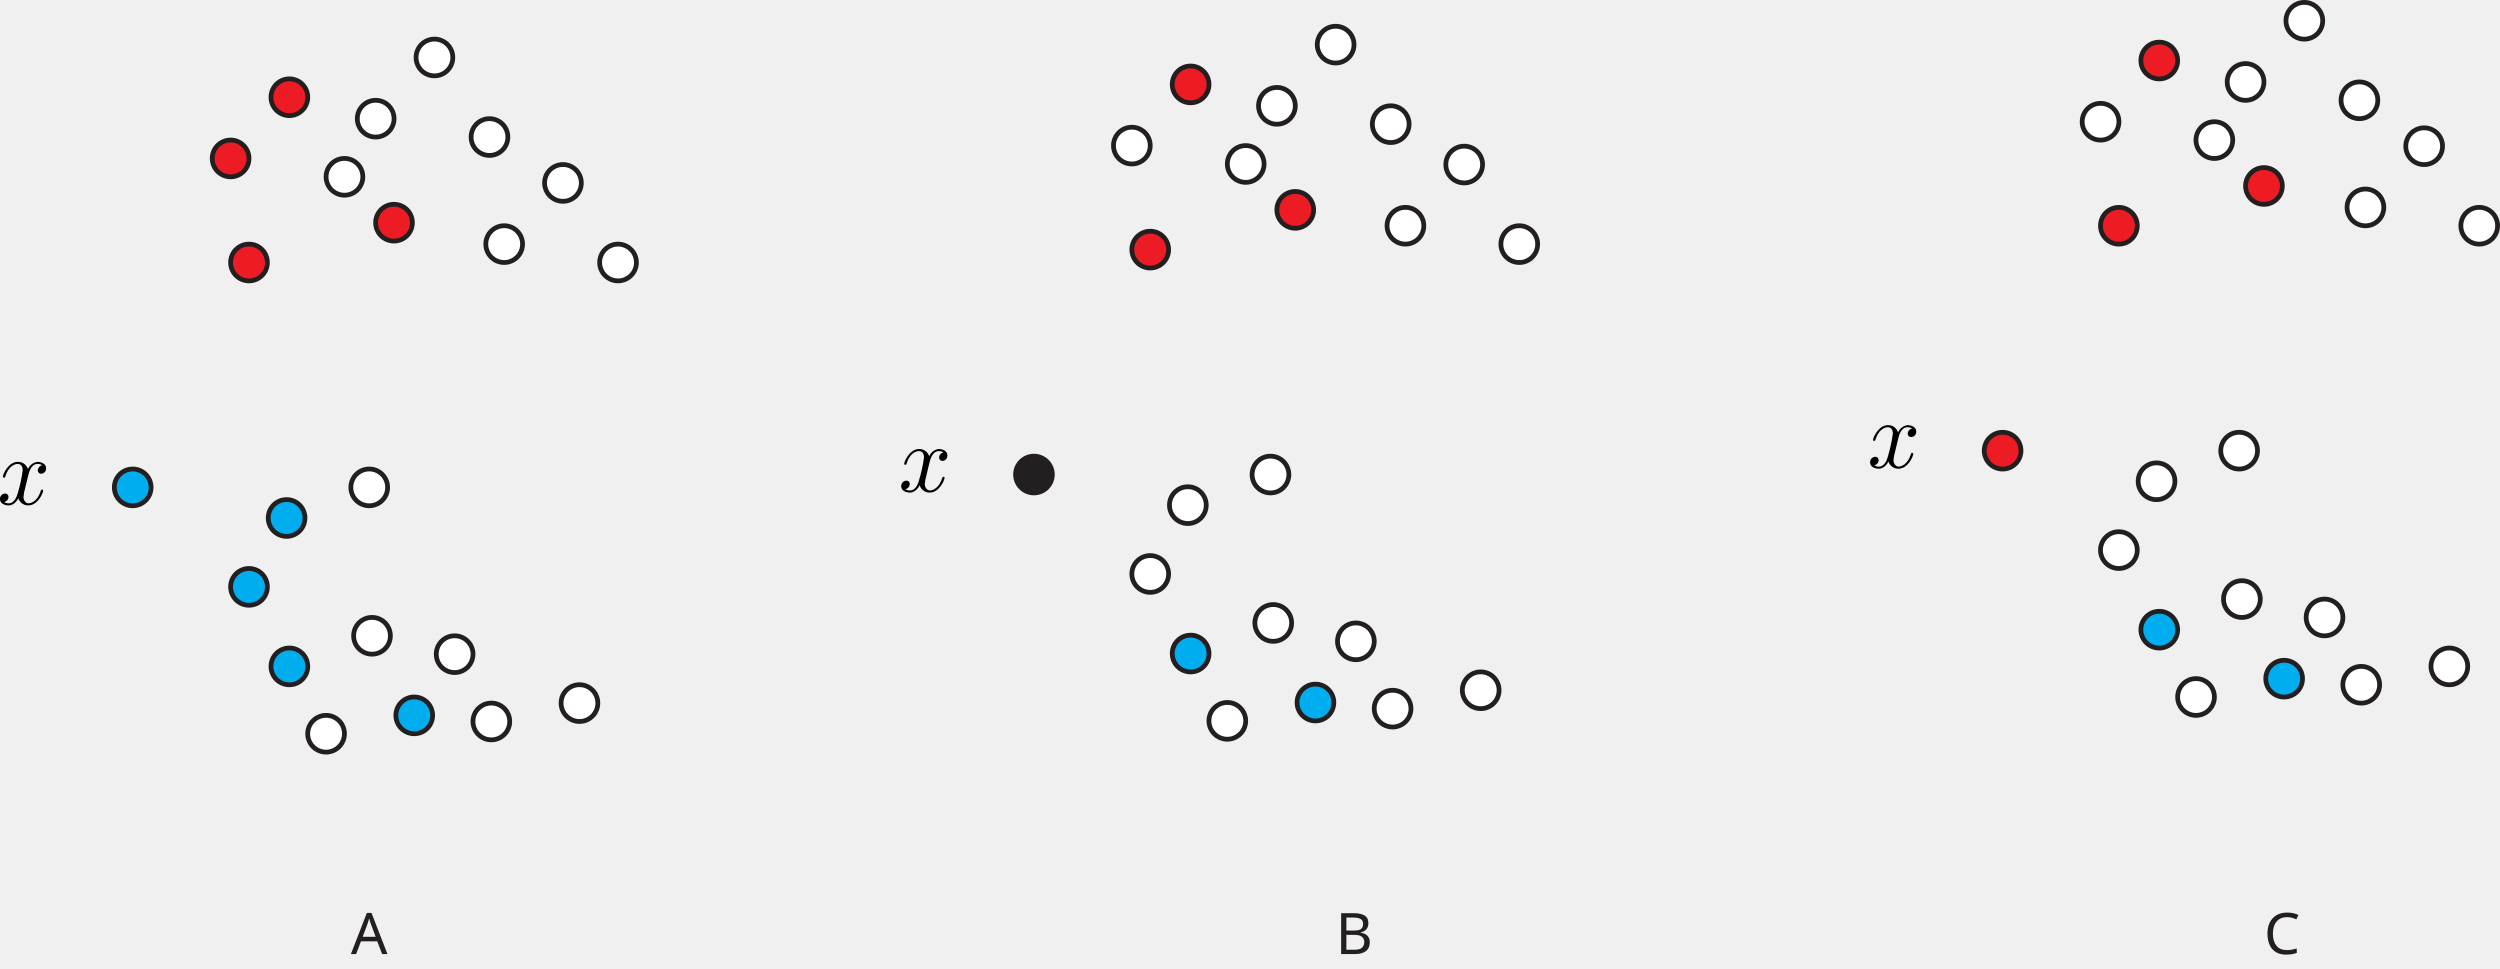
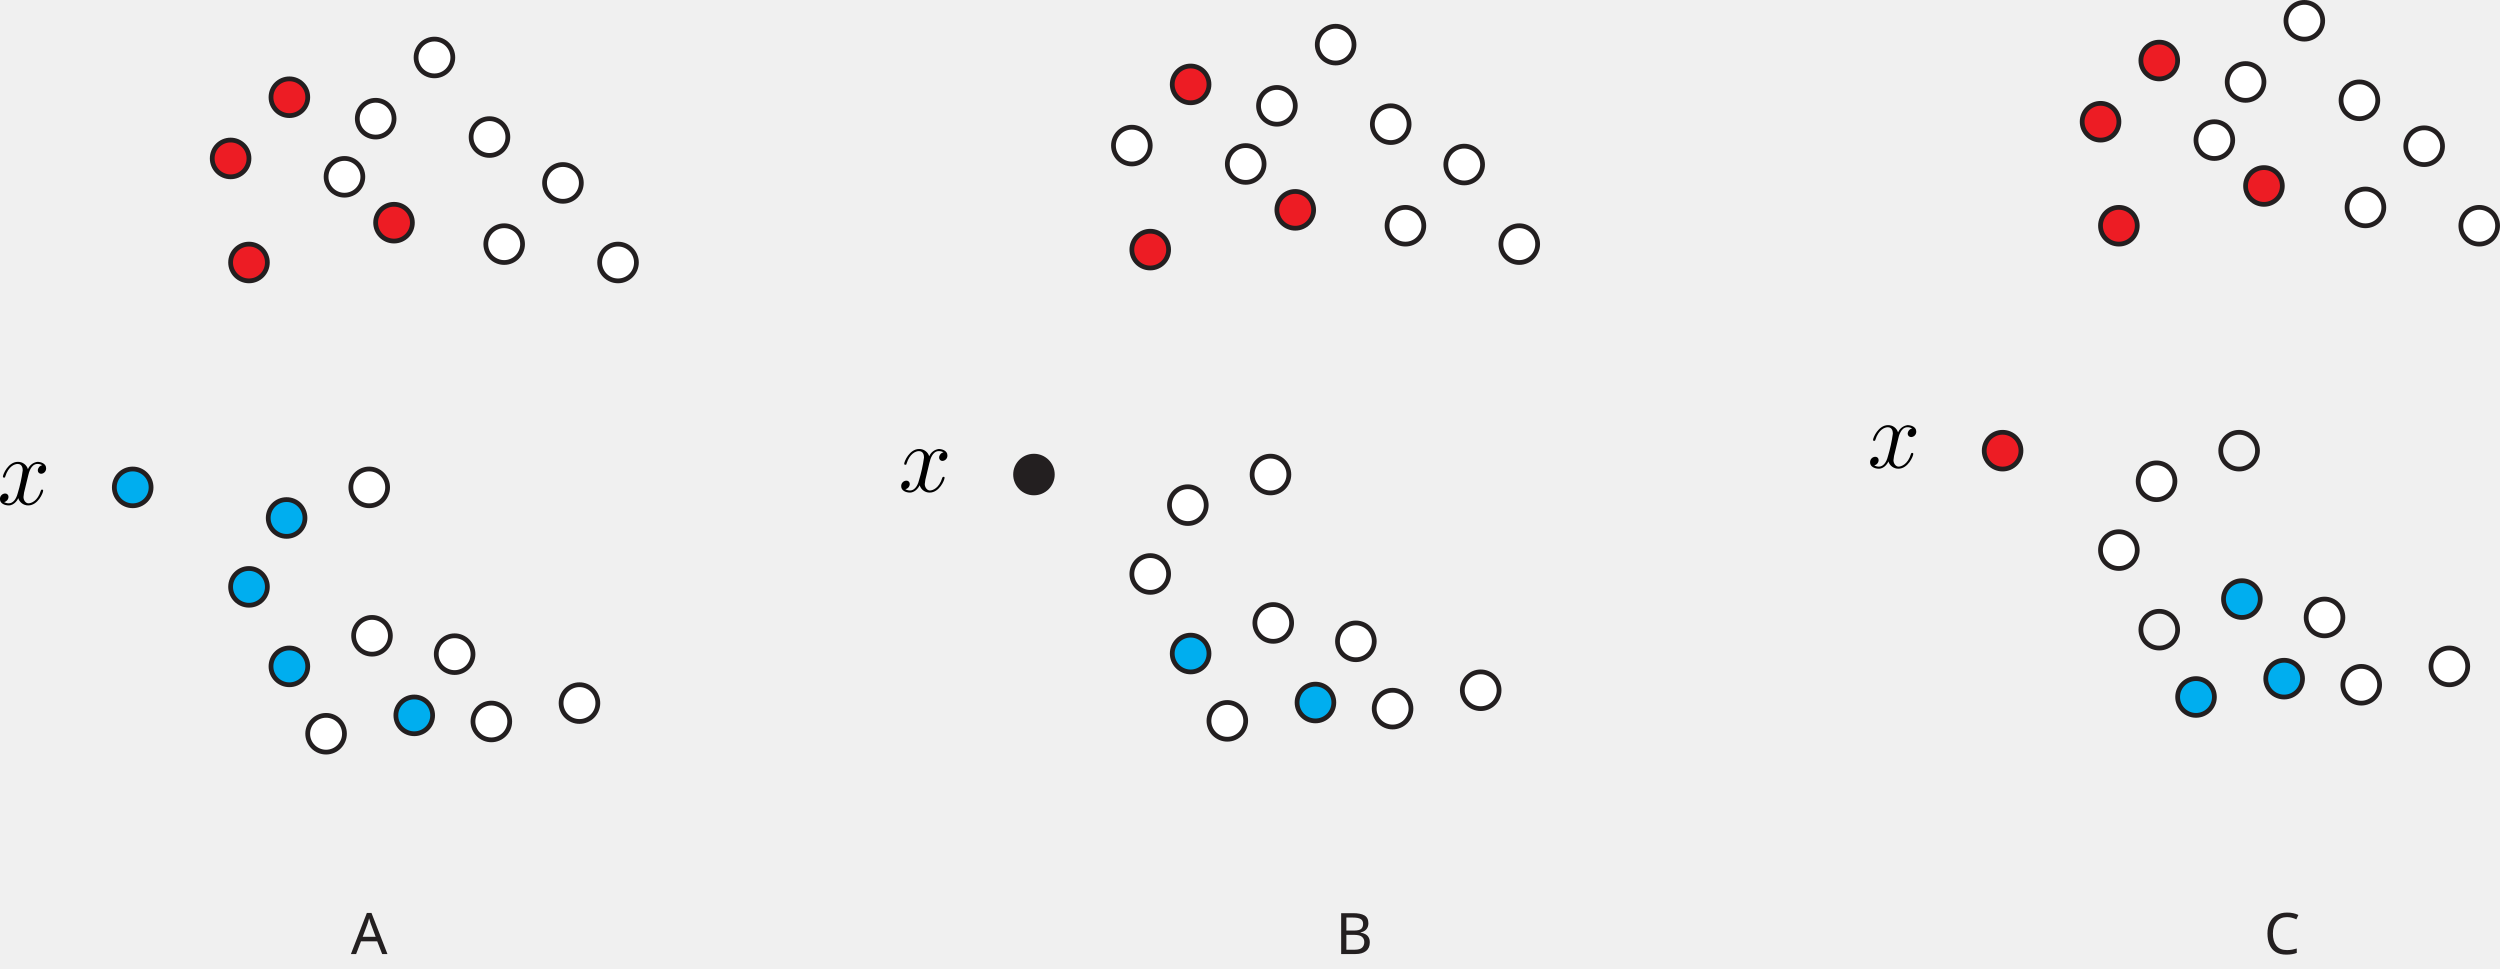
<svg xmlns="http://www.w3.org/2000/svg" viewBox="0 0 523.72 202.86">
  <defs>
-     <style>.cls-1{fill:none;}.cls-2{fill:#fff;}.cls-2,.cls-3,.cls-4,.cls-6{stroke:#231f20;stroke-miterlimit:10;}.cls-3{fill:#00aeef;}.cls-4{fill:#ed1c24;}.cls-5{clip-path:url(#clip-path);}.cls-6,.cls-9{fill:#231f20;}.cls-7{clip-path:url(#clip-path-2);}.cls-8{clip-path:url(#clip-path-3);}.cls-9{font-size:12px;font-family:MyriadPro-Regular, Myriad Pro;}</style>
+     <style>.cls-1,.cls-5{fill:none;}.cls-2{fill:#ed1c24;}.cls-2,.cls-3,.cls-4,.cls-5,.cls-7{stroke:#231f20;stroke-miterlimit:10;}.cls-3{fill:#fff;}.cls-4{fill:#00aeef;}.cls-6{clip-path:url(#clip-path);}.cls-10,.cls-7{fill:#231f20;}.cls-8{clip-path:url(#clip-path-2);}.cls-9{clip-path:url(#clip-path-3);}.cls-10{font-size:12px;font-family:MyriadPro-Regular, Myriad Pro;}</style>
    <clipPath id="clip-path" transform="translate(-0.08)">
      <rect class="cls-1" x="391.72" y="88.76" width="10.3" height="9.54" />
    </clipPath>
    <clipPath id="clip-path-2" transform="translate(-0.08)">
      <rect class="cls-1" x="188.8" y="93.76" width="10.3" height="9.54" />
    </clipPath>
    <clipPath id="clip-path-3" transform="translate(-0.08)">
      <rect class="cls-1" y="96.45" width="10.3" height="9.54" />
    </clipPath>
  </defs>
  <g id="Layer_2" data-name="Layer 2">
    <g id="Layer_1-2" data-name="Layer 1">
      <circle class="cls-2" cx="440.04" cy="25.5" r="3.85" />
-       <circle class="cls-2" cx="443.88" cy="115.24" r="3.85" />
-       <circle class="cls-3" cx="478.5" cy="142.17" r="3.85" />
-       <circle class="cls-3" cx="452.34" cy="131.91" r="3.85" />
-       <circle class="cls-4" cx="452.34" cy="12.68" r="3.85" />
-       <circle class="cls-2" cx="463.88" cy="29.35" r="3.85" />
-       <circle class="cls-4" cx="443.88" cy="47.29" r="3.85" />
-       <circle class="cls-2" cx="460.04" cy="146.01" r="3.85" />
-       <circle class="cls-2" cx="469.65" cy="125.5" r="3.85" />
-       <circle class="cls-2" cx="513.11" cy="139.6" r="3.85" />
-       <circle class="cls-2" cx="486.96" cy="129.35" r="3.85" />
-       <circle class="cls-2" cx="494.65" cy="143.45" r="3.85" />
-       <circle class="cls-2" cx="470.42" cy="17.17" r="3.85" />
-       <circle class="cls-2" cx="482.73" cy="4.35" r="3.85" />
-       <circle class="cls-2" cx="494.27" cy="21.01" r="3.85" />
-       <circle class="cls-4" cx="474.27" cy="38.96" r="3.85" />
-       <circle class="cls-4" cx="419.52" cy="94.41" r="3.85" />
-       <circle class="cls-2" cx="451.77" cy="100.82" r="3.85" />
-       <circle class="cls-2" cx="469.07" cy="94.41" r="3.85" />
-       <g class="cls-5">
+       <circle class="cls-3" cx="443.88" cy="115.24" r="3.85" />
+       <circle class="cls-4" cx="478.5" cy="142.17" r="3.85" />
+       <circle class="cls-5" cx="452.34" cy="131.91" r="3.85" />
+       <circle class="cls-2" cx="452.34" cy="12.68" r="3.85" />
+       <circle class="cls-3" cx="463.88" cy="29.35" r="3.85" />
+       <circle class="cls-2" cx="443.88" cy="47.29" r="3.85" />
+       <circle class="cls-4" cx="460.04" cy="146.01" r="3.85" />
+       <circle class="cls-4" cx="469.65" cy="125.5" r="3.85" />
+       <circle class="cls-3" cx="513.11" cy="139.6" r="3.85" />
+       <circle class="cls-3" cx="486.96" cy="129.35" r="3.85" />
+       <circle class="cls-3" cx="494.65" cy="143.45" r="3.85" />
+       <circle class="cls-3" cx="470.42" cy="17.17" r="3.85" />
+       <circle class="cls-3" cx="482.73" cy="4.35" r="3.85" />
+       <circle class="cls-3" cx="494.27" cy="21.01" r="3.85" />
+       <circle class="cls-2" cx="474.27" cy="38.96" r="3.85" />
+       <circle class="cls-2" cx="419.52" cy="94.41" r="3.85" />
+       <circle class="cls-3" cx="451.77" cy="100.82" r="3.85" />
+       <circle class="cls-5" cx="469.07" cy="94.41" r="3.85" />
+       <g class="cls-6">
        <path d="M397.74,91.88c.11-.53.56-2.38,1.92-2.38a1.89,1.89,0,0,1,1,.26,1.16,1.16,0,0,0-.94,1.09.7.7,0,0,0,.74.71,1.11,1.11,0,0,0,1.05-1.17c0-1-1.15-1.33-1.81-1.33a2.5,2.5,0,0,0-2,1.53,2.15,2.15,0,0,0-2.1-1.53c-2,0-3.14,2.6-3.14,3.1,0,.2.2.2.24.2s.21,0,.25-.22c.66-2.14,1.94-2.64,2.61-2.64.37,0,1.05.18,1.05,1.35a30.3,30.3,0,0,1-1.05,4.8c-.31,1.25-1,2.1-1.85,2.1a1.79,1.79,0,0,1-1-.27,1.13,1.13,0,0,0,.92-1.09.67.67,0,0,0-.72-.7,1.12,1.12,0,0,0-1.07,1.17c0,.93,1,1.33,1.83,1.33,1.28,0,2-1.41,2-1.53a2.18,2.18,0,0,0,2.1,1.53c2,0,3.12-2.6,3.12-3.11a.2.2,0,0,0-.23-.2c-.18,0-.22.08-.26.22-.64,2.16-2,2.65-2.59,2.65s-1.07-.65-1.07-1.34a8.39,8.39,0,0,1,.33-1.77l.67-2.76" transform="translate(-0.08)" />
      </g>
-       <circle class="cls-2" cx="237.11" cy="30.5" r="3.85" />
-       <circle class="cls-2" cx="240.96" cy="120.24" r="3.85" />
-       <circle class="cls-3" cx="275.57" cy="147.17" r="3.85" />
-       <circle class="cls-3" cx="249.42" cy="136.91" r="3.85" />
-       <circle class="cls-4" cx="249.42" cy="17.68" r="3.85" />
-       <circle class="cls-2" cx="260.96" cy="34.35" r="3.85" />
-       <circle class="cls-4" cx="240.96" cy="52.29" r="3.85" />
-       <circle class="cls-2" cx="257.11" cy="151.01" r="3.85" />
-       <circle class="cls-2" cx="266.73" cy="130.5" r="3.85" />
-       <circle class="cls-2" cx="310.19" cy="144.6" r="3.85" />
-       <circle class="cls-2" cx="284.04" cy="134.35" r="3.85" />
-       <circle class="cls-2" cx="291.73" cy="148.45" r="3.85" />
-       <circle class="cls-2" cx="267.5" cy="22.17" r="3.85" />
-       <circle class="cls-2" cx="279.8" cy="9.35" r="3.85" />
-       <circle class="cls-2" cx="291.34" cy="26.01" r="3.85" />
-       <circle class="cls-4" cx="271.34" cy="43.96" r="3.85" />
-       <circle class="cls-6" cx="216.6" cy="99.41" r="3.85" />
-       <circle class="cls-2" cx="248.84" cy="105.82" r="3.85" />
-       <circle class="cls-2" cx="266.15" cy="99.41" r="3.85" />
-       <g class="cls-7">
+       <circle class="cls-3" cx="237.11" cy="30.5" r="3.85" />
+       <circle class="cls-3" cx="240.96" cy="120.24" r="3.85" />
+       <circle class="cls-4" cx="275.57" cy="147.17" r="3.85" />
+       <circle class="cls-4" cx="249.42" cy="136.91" r="3.85" />
+       <circle class="cls-2" cx="249.42" cy="17.68" r="3.85" />
+       <circle class="cls-3" cx="260.96" cy="34.35" r="3.85" />
+       <circle class="cls-2" cx="240.96" cy="52.29" r="3.85" />
+       <circle class="cls-3" cx="257.11" cy="151.01" r="3.85" />
+       <circle class="cls-3" cx="266.73" cy="130.5" r="3.85" />
+       <circle class="cls-3" cx="310.19" cy="144.6" r="3.85" />
+       <circle class="cls-3" cx="284.04" cy="134.35" r="3.85" />
+       <circle class="cls-3" cx="291.73" cy="148.45" r="3.85" />
+       <circle class="cls-3" cx="267.5" cy="22.17" r="3.85" />
+       <circle class="cls-3" cx="279.8" cy="9.35" r="3.85" />
+       <circle class="cls-3" cx="291.34" cy="26.01" r="3.85" />
+       <circle class="cls-2" cx="271.34" cy="43.96" r="3.85" />
+       <circle class="cls-7" cx="216.6" cy="99.41" r="3.85" />
+       <circle class="cls-3" cx="248.84" cy="105.82" r="3.85" />
+       <circle class="cls-3" cx="266.15" cy="99.41" r="3.85" />
+       <g class="cls-8">
        <path d="M194.81,96.88c.12-.53.57-2.38,1.93-2.38a1.86,1.86,0,0,1,1,.26,1.16,1.16,0,0,0-.93,1.09.69.69,0,0,0,.74.71,1.11,1.11,0,0,0,1-1.17c0-1-1.15-1.33-1.81-1.33a2.5,2.5,0,0,0-2,1.53,2.16,2.16,0,0,0-2.11-1.53c-2,0-3.13,2.6-3.13,3.1a.2.2,0,0,0,.23.2c.16,0,.22,0,.26-.22.66-2.14,1.94-2.64,2.6-2.64.37,0,1.06.18,1.06,1.35a30.93,30.93,0,0,1-1.06,4.8c-.31,1.25-1,2.1-1.85,2.1a1.78,1.78,0,0,1-1-.27,1.13,1.13,0,0,0,.92-1.09.67.67,0,0,0-.72-.7,1.12,1.12,0,0,0-1.07,1.17c0,.93,1,1.33,1.82,1.33,1.29,0,2-1.41,2.05-1.53a2.16,2.16,0,0,0,2.1,1.53c2,0,3.12-2.6,3.12-3.11,0-.2-.18-.2-.24-.2s-.21.08-.25.22c-.64,2.16-2,2.65-2.59,2.65s-1.07-.65-1.07-1.34a8.39,8.39,0,0,1,.33-1.77l.66-2.76" transform="translate(-0.08)" />
      </g>
-       <circle class="cls-4" cx="48.31" cy="33.19" r="3.85" />
-       <circle class="cls-3" cx="52.16" cy="122.94" r="3.85" />
-       <circle class="cls-3" cx="86.78" cy="149.86" r="3.85" />
-       <circle class="cls-3" cx="60.62" cy="139.6" r="3.85" />
-       <circle class="cls-4" cx="60.62" cy="20.37" r="3.85" />
-       <circle class="cls-2" cx="72.16" cy="37.04" r="3.85" />
-       <circle class="cls-4" cx="52.16" cy="54.99" r="3.85" />
-       <circle class="cls-2" cx="68.31" cy="153.71" r="3.85" />
-       <circle class="cls-2" cx="77.93" cy="133.19" r="3.85" />
-       <circle class="cls-2" cx="121.39" cy="147.29" r="3.85" />
-       <circle class="cls-2" cx="95.24" cy="137.04" r="3.85" />
-       <circle class="cls-2" cx="102.93" cy="151.14" r="3.85" />
-       <circle class="cls-2" cx="78.7" cy="24.86" r="3.85" />
-       <circle class="cls-2" cx="91.01" cy="12.04" r="3.85" />
-       <circle class="cls-2" cx="102.54" cy="28.71" r="3.85" />
-       <circle class="cls-4" cx="82.54" cy="46.65" r="3.85" />
-       <circle class="cls-3" cx="27.8" cy="102.1" r="3.85" />
-       <circle class="cls-3" cx="60.04" cy="108.51" r="3.85" />
-       <circle class="cls-2" cx="77.35" cy="102.1" r="3.85" />
-       <g class="cls-8">
+       <circle class="cls-2" cx="48.31" cy="33.19" r="3.85" />
+       <circle class="cls-4" cx="52.16" cy="122.94" r="3.85" />
+       <circle class="cls-4" cx="86.78" cy="149.86" r="3.85" />
+       <circle class="cls-4" cx="60.62" cy="139.6" r="3.85" />
+       <circle class="cls-2" cx="60.62" cy="20.37" r="3.85" />
+       <circle class="cls-3" cx="72.16" cy="37.04" r="3.85" />
+       <circle class="cls-2" cx="52.16" cy="54.99" r="3.85" />
+       <circle class="cls-3" cx="68.31" cy="153.71" r="3.85" />
+       <circle class="cls-3" cx="77.93" cy="133.19" r="3.85" />
+       <circle class="cls-3" cx="121.39" cy="147.29" r="3.85" />
+       <circle class="cls-3" cx="95.24" cy="137.04" r="3.85" />
+       <circle class="cls-3" cx="102.93" cy="151.14" r="3.85" />
+       <circle class="cls-3" cx="78.7" cy="24.86" r="3.85" />
+       <circle class="cls-3" cx="91.01" cy="12.04" r="3.85" />
+       <circle class="cls-3" cx="102.54" cy="28.71" r="3.85" />
+       <circle class="cls-2" cx="82.54" cy="46.65" r="3.85" />
+       <circle class="cls-4" cx="27.8" cy="102.1" r="3.85" />
+       <circle class="cls-4" cx="60.04" cy="108.51" r="3.85" />
+       <circle class="cls-3" cx="77.35" cy="102.1" r="3.85" />
+       <g class="cls-9">
        <path d="M6,99.57c.12-.52.57-2.38,1.93-2.38a1.89,1.89,0,0,1,1,.26A1.16,1.16,0,0,0,8,98.54a.69.69,0,0,0,.74.71,1.11,1.11,0,0,0,1-1.17c0-1-1.15-1.33-1.81-1.33a2.52,2.52,0,0,0-2,1.53,2.16,2.16,0,0,0-2.11-1.53c-2,0-3.13,2.6-3.13,3.1a.2.2,0,0,0,.23.2c.16,0,.22,0,.26-.22.66-2.13,1.94-2.64,2.61-2.64.37,0,1.05.18,1.05,1.35a30.06,30.06,0,0,1-1.05,4.8c-.32,1.25-1,2.1-1.85,2.1a1.85,1.85,0,0,1-1-.26,1.14,1.14,0,0,0,.92-1.09.68.68,0,0,0-.72-.71,1.13,1.13,0,0,0-1.07,1.17c0,.93,1,1.33,1.83,1.33,1.28,0,2-1.41,2-1.53a2.17,2.17,0,0,0,2.1,1.53c2,0,3.12-2.6,3.12-3.1a.2.2,0,0,0-.24-.21c-.17,0-.21.09-.25.23-.64,2.15-2,2.64-2.59,2.64S5,104.79,5,104.11a8.35,8.35,0,0,1,.33-1.78L6,99.57" transform="translate(-0.08)" />
      </g>
-       <text class="cls-9" transform="translate(73.51 199.86)">A</text>
-       <text class="cls-9" transform="translate(279.8 199.86)">B</text>
-       <text class="cls-9" transform="translate(474.27 199.86)">C</text>
-       <circle class="cls-2" cx="105.62" cy="51.14" r="3.85" />
-       <circle class="cls-2" cx="117.93" cy="38.32" r="3.85" />
-       <circle class="cls-2" cx="129.47" cy="54.99" r="3.85" />
-       <circle class="cls-2" cx="294.42" cy="47.29" r="3.85" />
-       <circle class="cls-2" cx="306.73" cy="34.47" r="3.85" />
-       <circle class="cls-2" cx="318.27" cy="51.14" r="3.85" />
-       <circle class="cls-2" cx="495.53" cy="43.45" r="3.85" />
-       <circle class="cls-2" cx="507.83" cy="30.63" r="3.85" />
-       <circle class="cls-2" cx="519.37" cy="47.29" r="3.85" />
+       <text class="cls-10" transform="translate(73.51 199.86)">A</text>
+       <text class="cls-10" transform="translate(279.8 199.86)">B</text>
+       <text class="cls-10" transform="translate(474.27 199.86)">C</text>
+       <circle class="cls-3" cx="105.62" cy="51.14" r="3.85" />
+       <circle class="cls-3" cx="117.93" cy="38.32" r="3.85" />
+       <circle class="cls-3" cx="129.47" cy="54.99" r="3.85" />
+       <circle class="cls-3" cx="294.42" cy="47.29" r="3.85" />
+       <circle class="cls-3" cx="306.73" cy="34.47" r="3.85" />
+       <circle class="cls-3" cx="318.27" cy="51.14" r="3.85" />
+       <circle class="cls-3" cx="495.53" cy="43.45" r="3.85" />
+       <circle class="cls-3" cx="507.83" cy="30.63" r="3.85" />
+       <circle class="cls-3" cx="519.37" cy="47.29" r="3.85" />
    </g>
  </g>
</svg>
